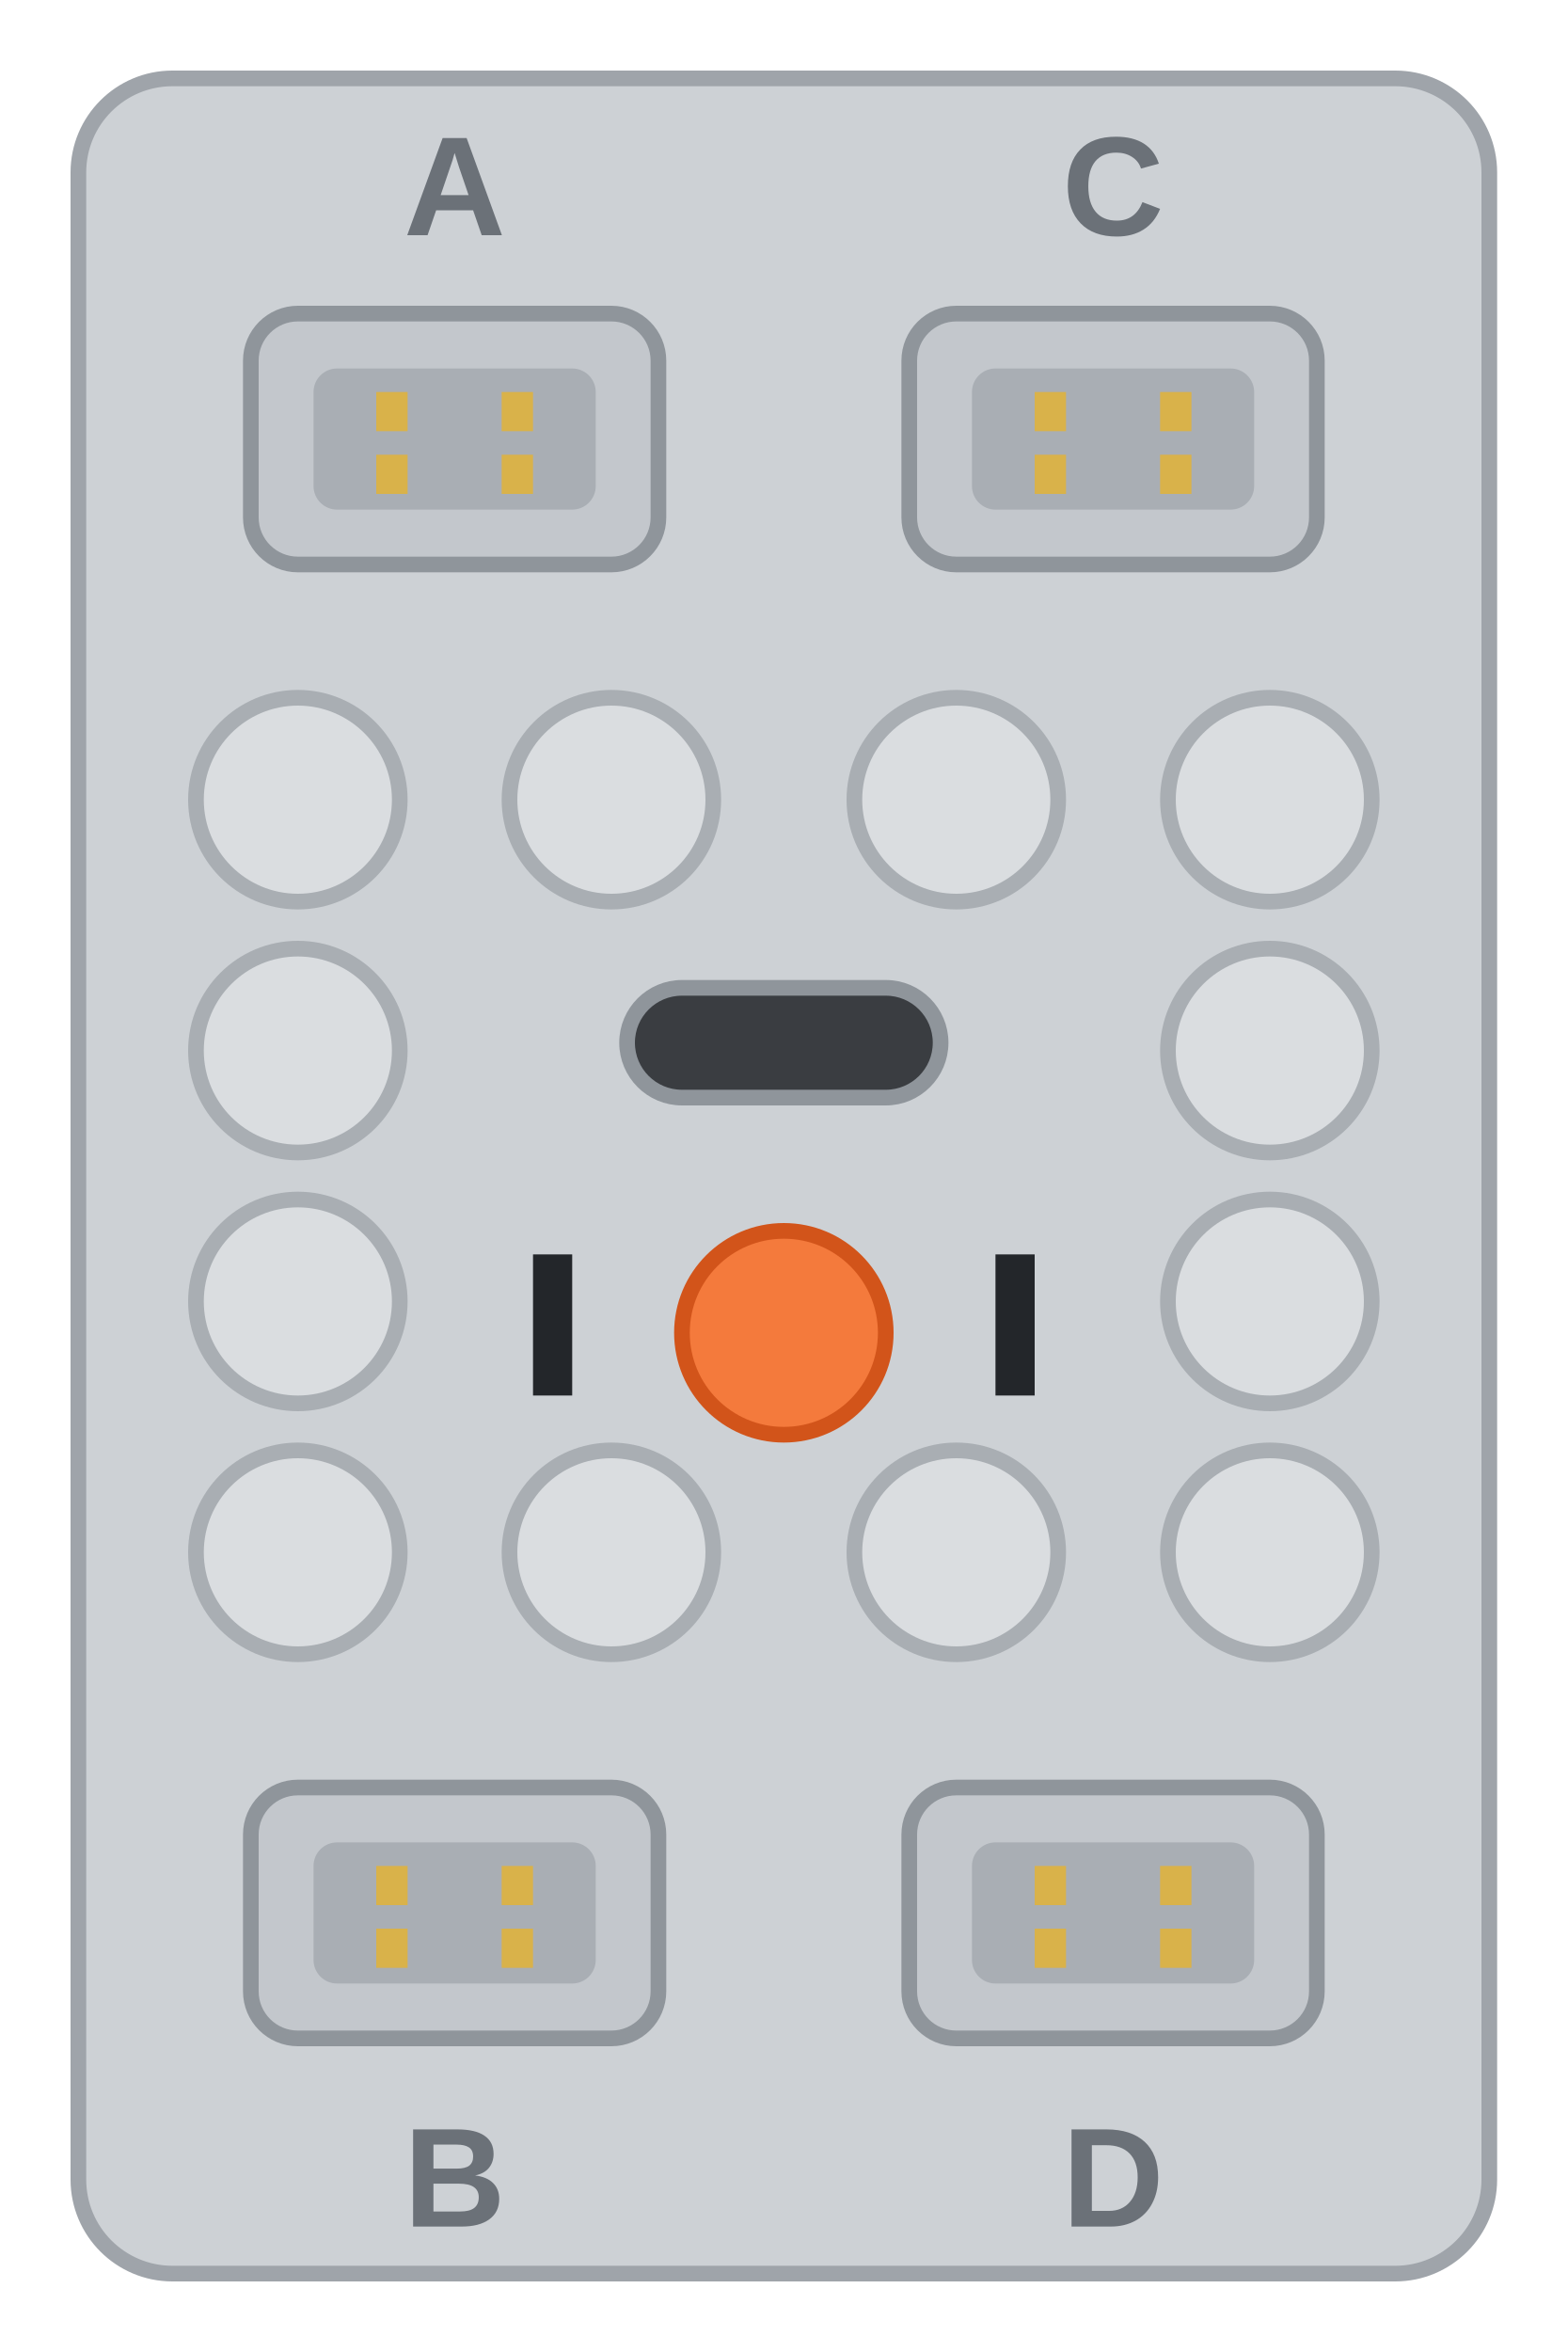
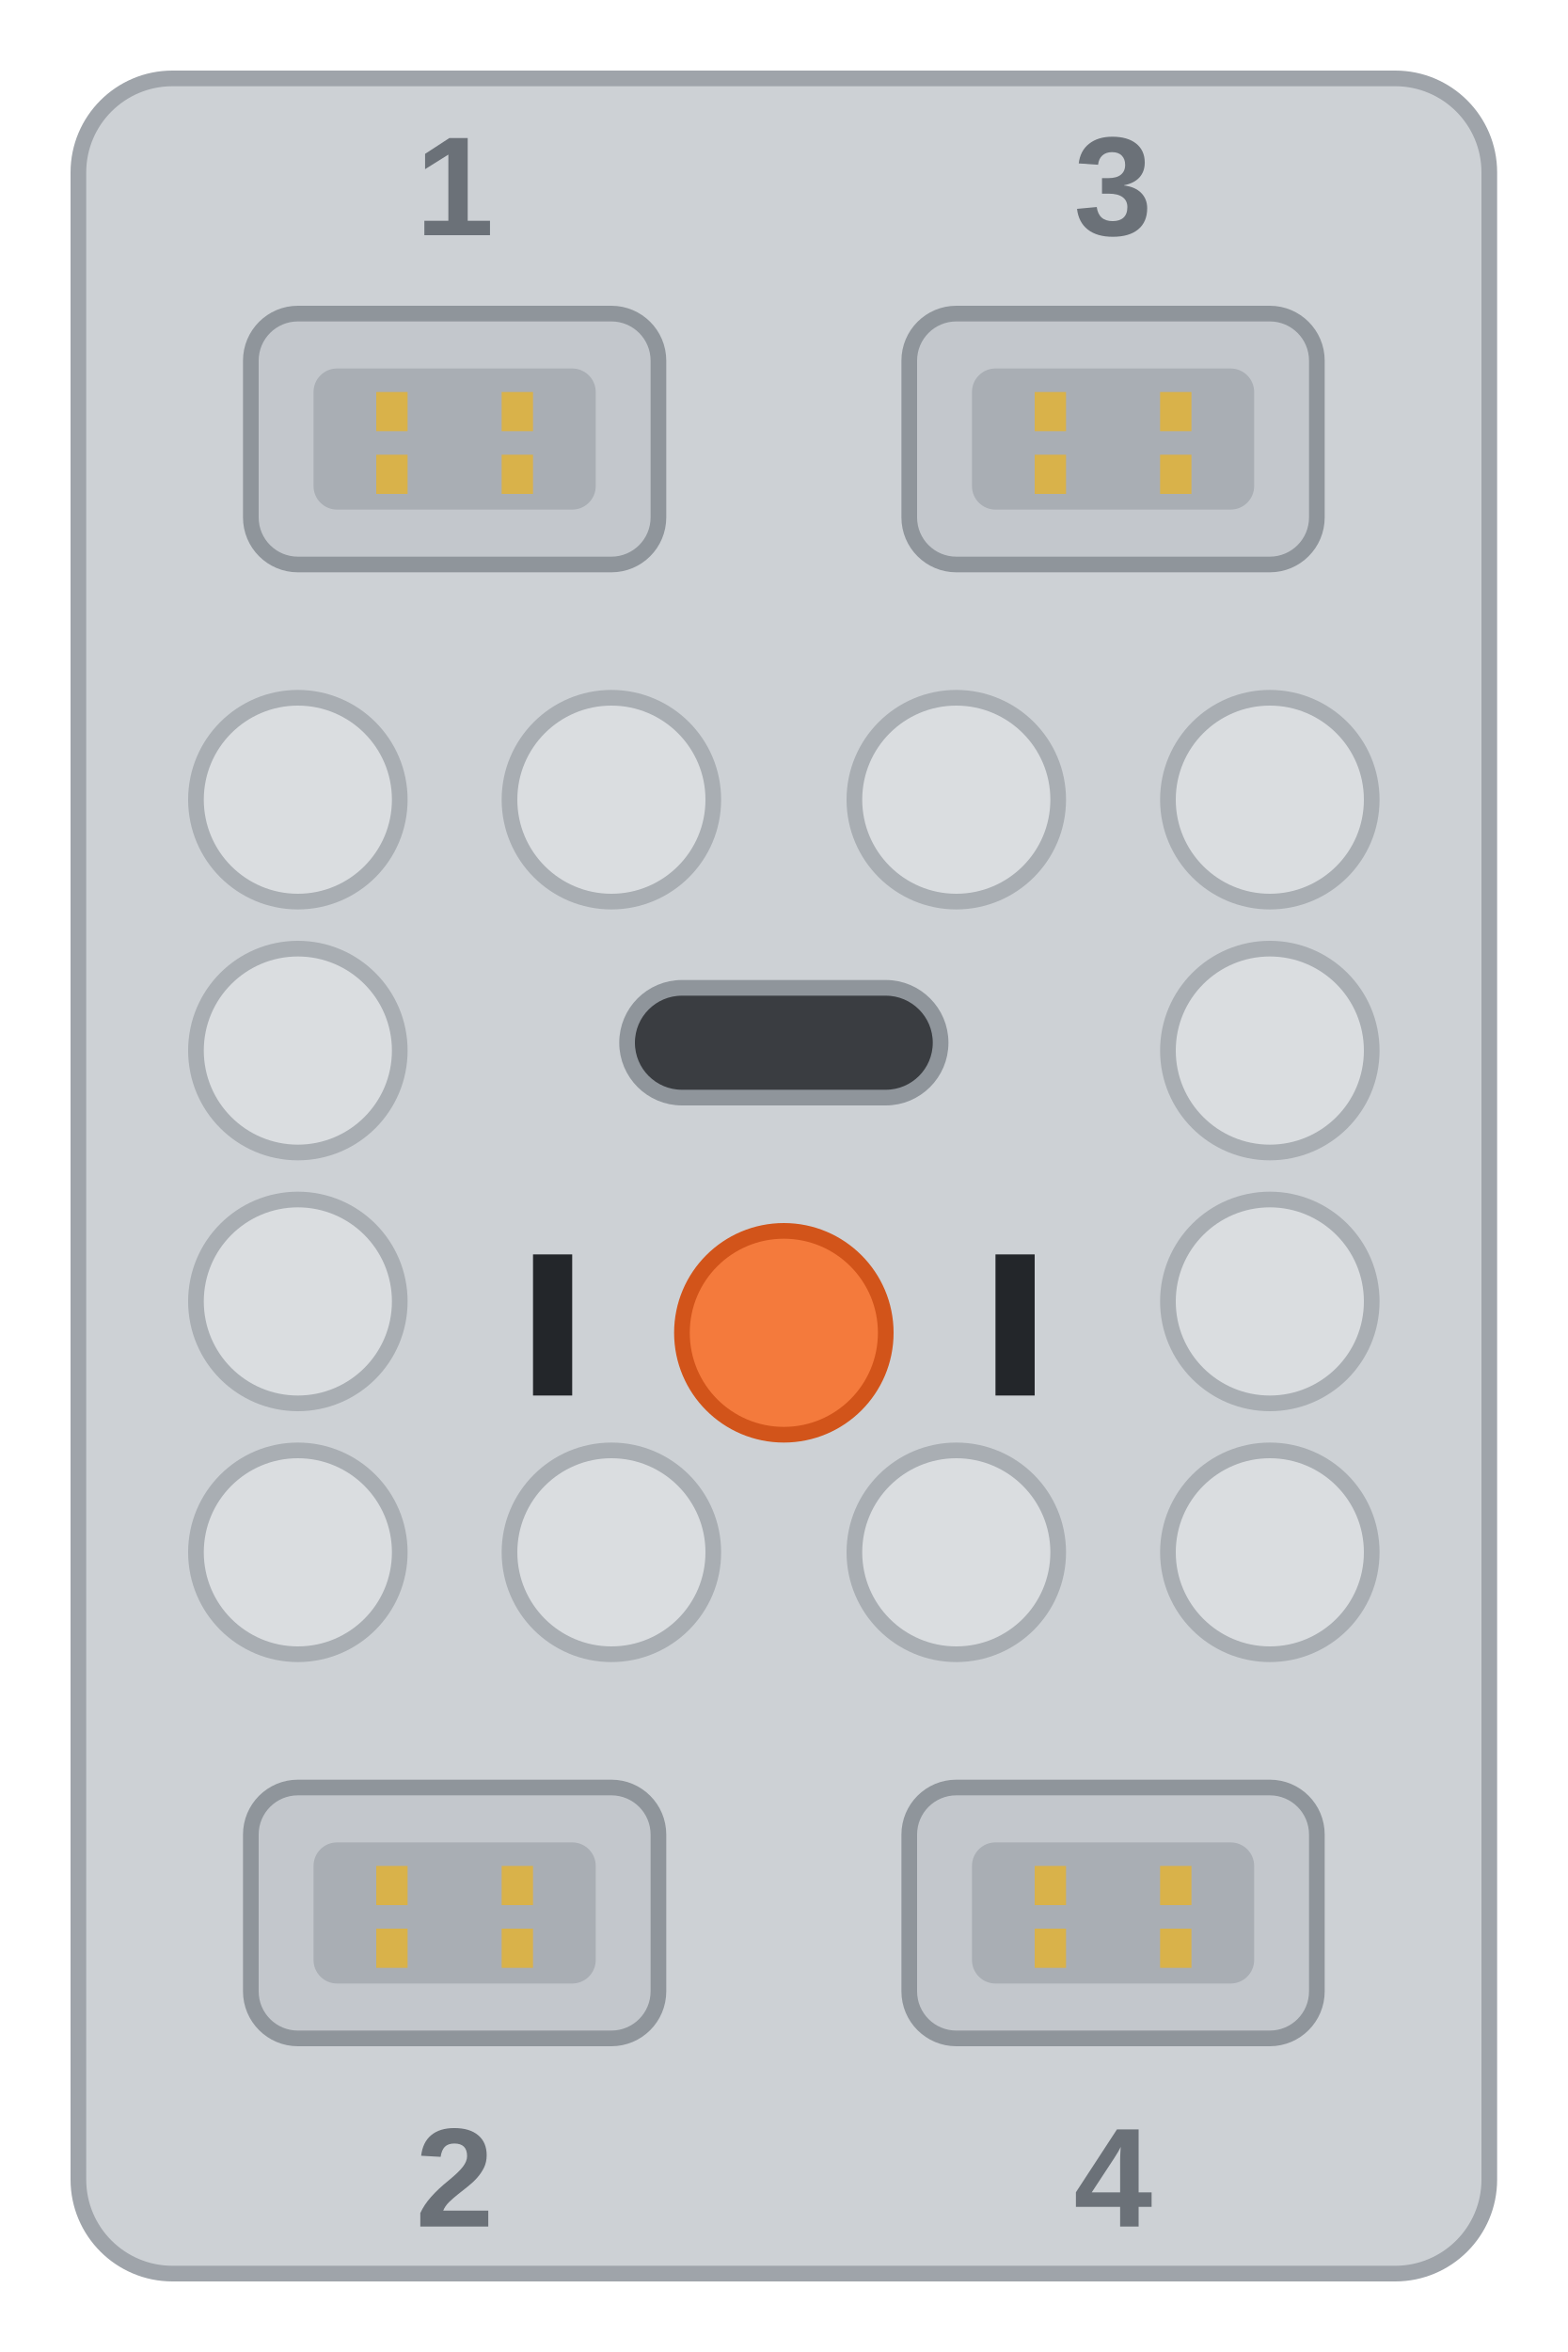
<svg xmlns="http://www.w3.org/2000/svg" viewBox="0 0 200 300" width="200" height="300" role="img" aria-labelledby="t">
  <defs>
    <g id="port">
      <rect x="-26" y="-16" width="52" height="32" rx="6" fill="#c3c7cc" stroke="#8f959b" stroke-width="2" />
      <rect x="-18" y="-9" width="36" height="18" rx="3" fill="#a9aeb4" />
      <g fill="#d9b24a">
        <rect x="-10" y="-6" width="4" height="5" />
        <rect x="6" y="-6" width="4" height="5" />
        <rect x="-10" y="2" width="4" height="5" />
        <rect x="6" y="2" width="4" height="5" />
      </g>
    </g>
    <circle id="stud" r="13" fill="#dadde0" stroke="#a9aeb3" stroke-width="2" />
  </defs>
  <rect x="10" y="10" width="180" height="280" rx="12" fill="#cdd1d5" stroke="#9fa4aa" stroke-width="2" />
  <use href="#port" x="58" y="56" />
  <use href="#port" x="142" y="56" />
  <use href="#port" x="58" y="244" />
  <use href="#port" x="142" y="244" />
  <g font-family="Segoe UI, Arial, sans-serif" font-size="18" font-weight="700" fill="#6b7178" text-anchor="middle">
-     <text x="58" y="30">A</text>
-     <text x="142" y="30">C</text>
-     <text x="58" y="284">B</text>
-     <text x="142" y="284">D</text>
+     <text x="58" y="30">1</text>
+     <text x="142" y="30">3</text>
+     <text x="58" y="284">2</text>
+     <text x="142" y="284">4</text>
  </g>
  <use href="#stud" x="38" y="102" />
  <use href="#stud" x="78" y="102" />
  <use href="#stud" x="122" y="102" />
  <use href="#stud" x="162" y="102" />
  <use href="#stud" x="38" y="198" />
  <use href="#stud" x="78" y="198" />
  <use href="#stud" x="122" y="198" />
  <use href="#stud" x="162" y="198" />
  <use href="#stud" x="38" y="134" />
  <use href="#stud" x="162" y="134" />
  <use href="#stud" x="38" y="166" />
  <use href="#stud" x="162" y="166" />
  <rect x="80" y="126" width="40" height="14" rx="7" fill="#3a3d41" stroke="#8f959b" stroke-width="2" />
  <circle cx="100" cy="170" r="13" fill="#f47a3c" stroke="#d2541a" stroke-width="2" />
  <rect x="68" y="160" width="5" height="18" fill="#23262a" />
  <rect x="127" y="160" width="5" height="18" fill="#23262a" />
</svg>
